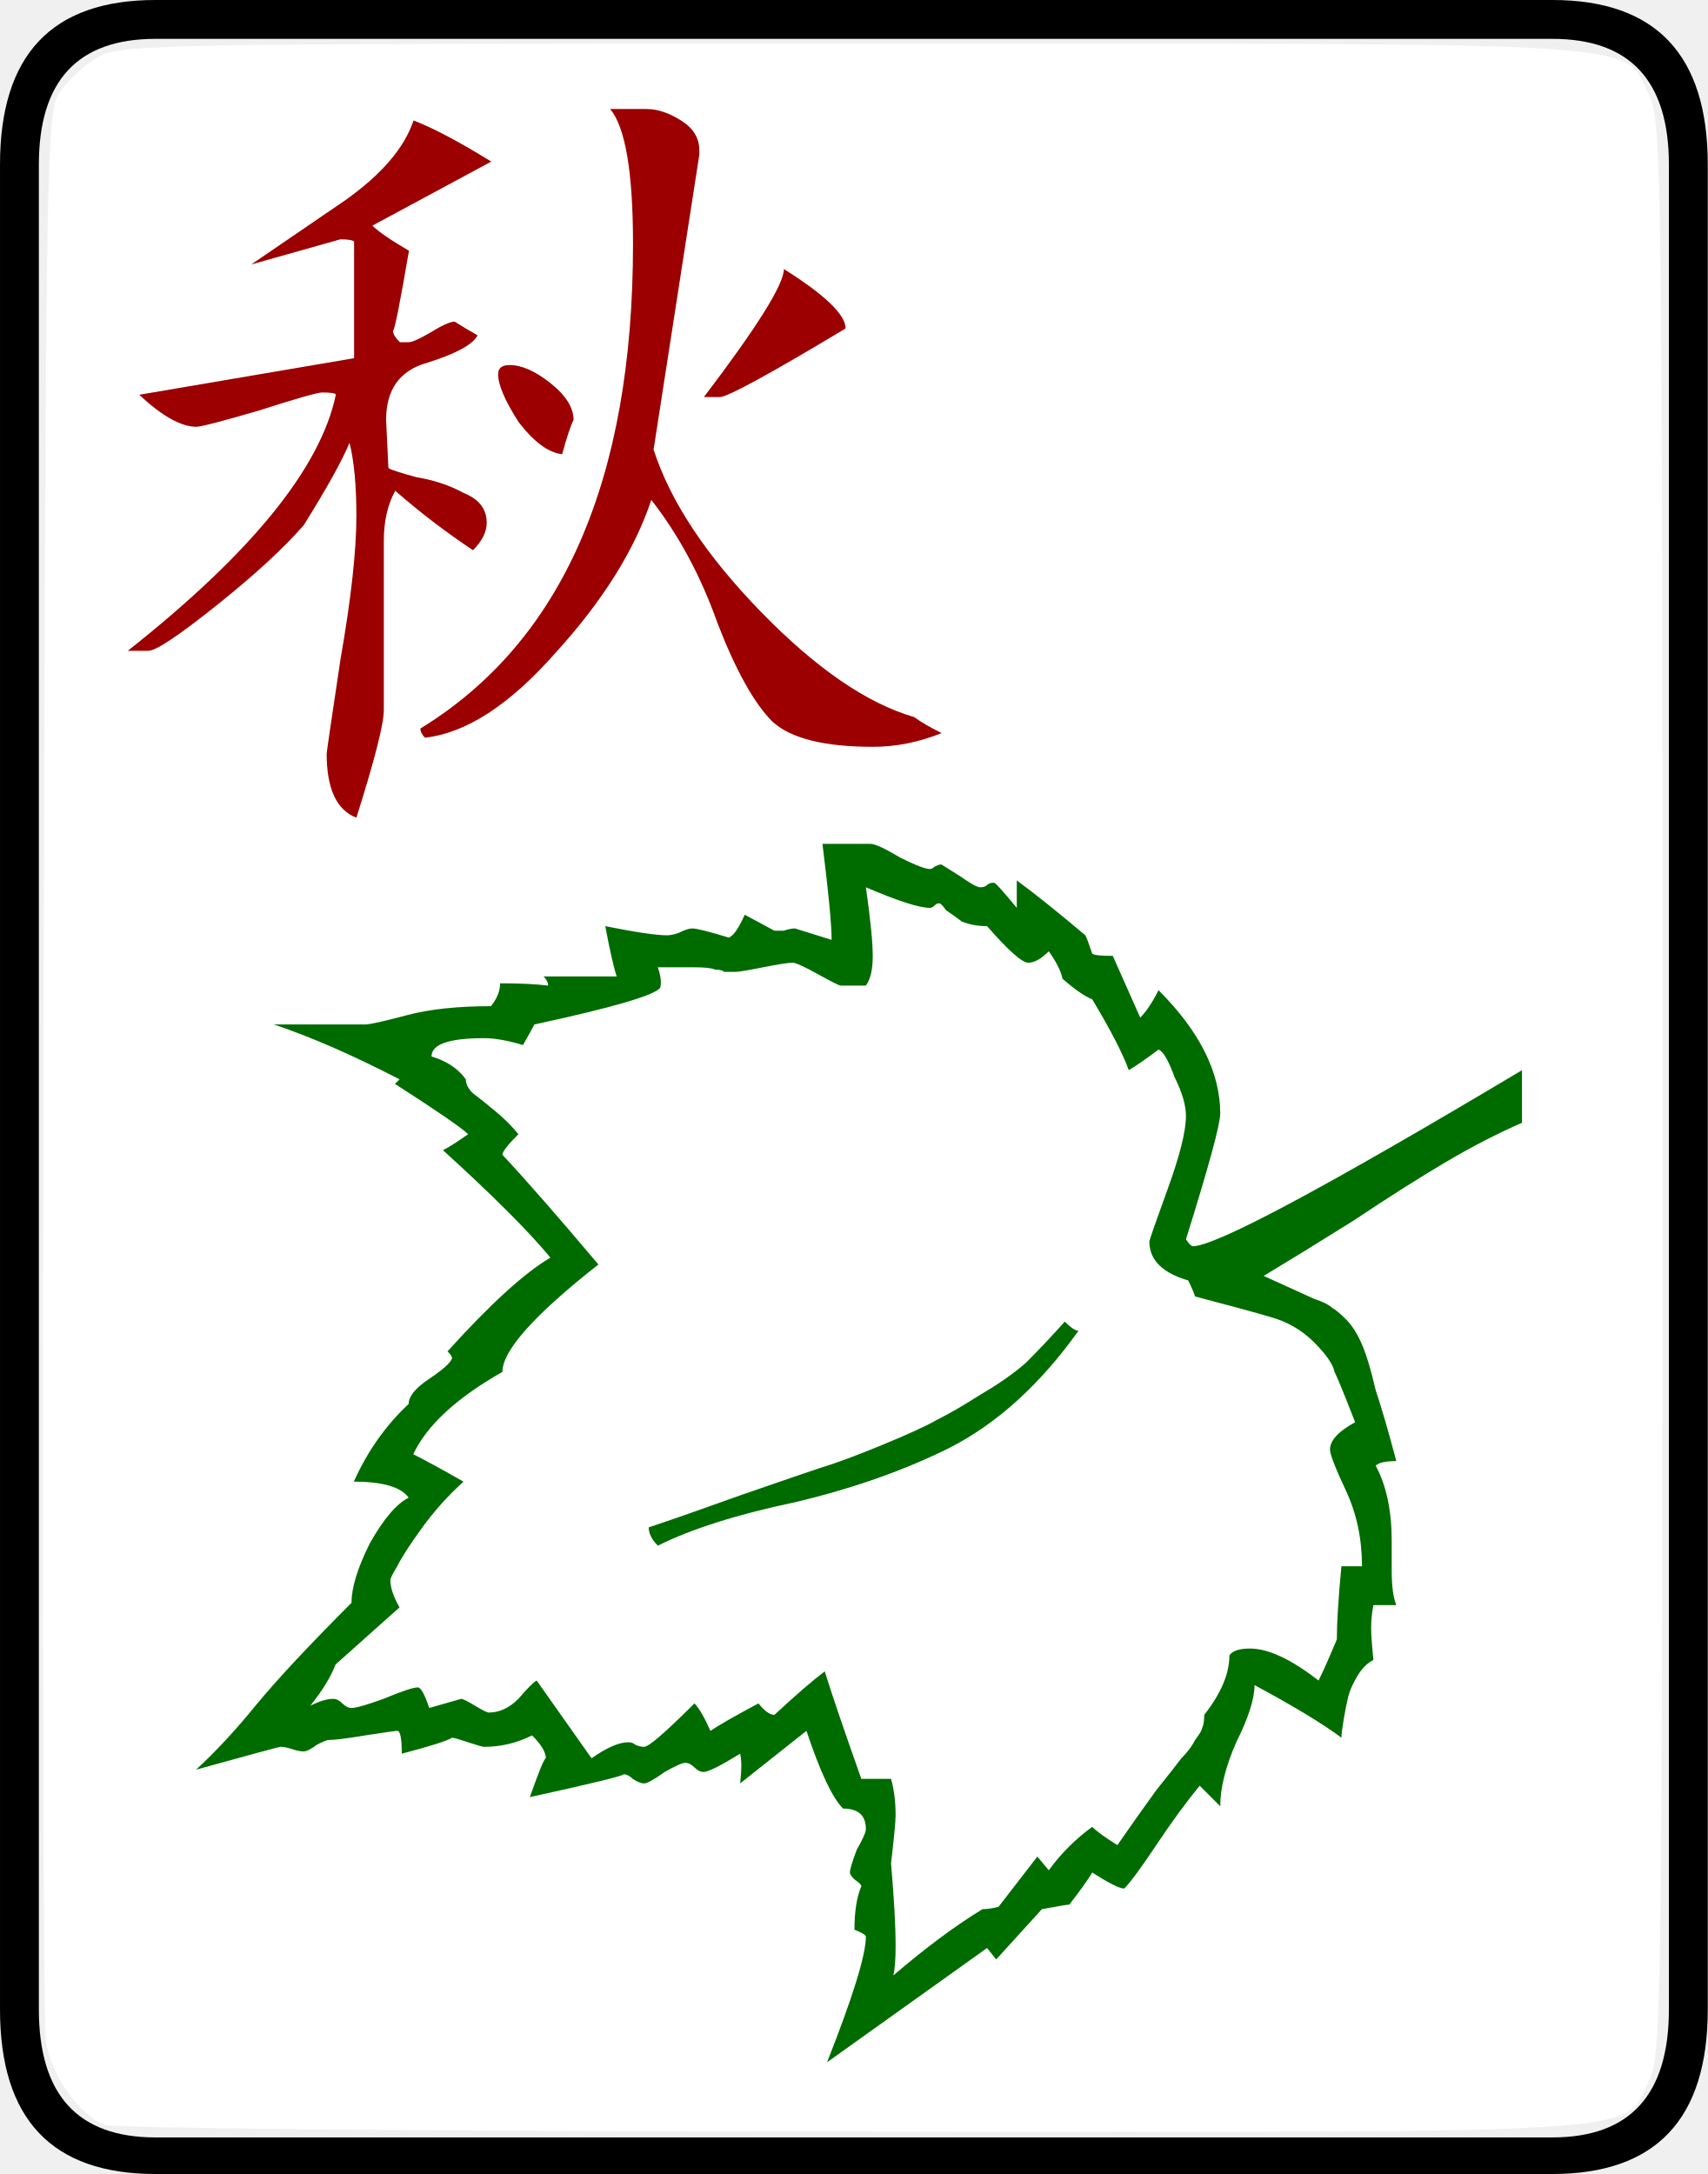
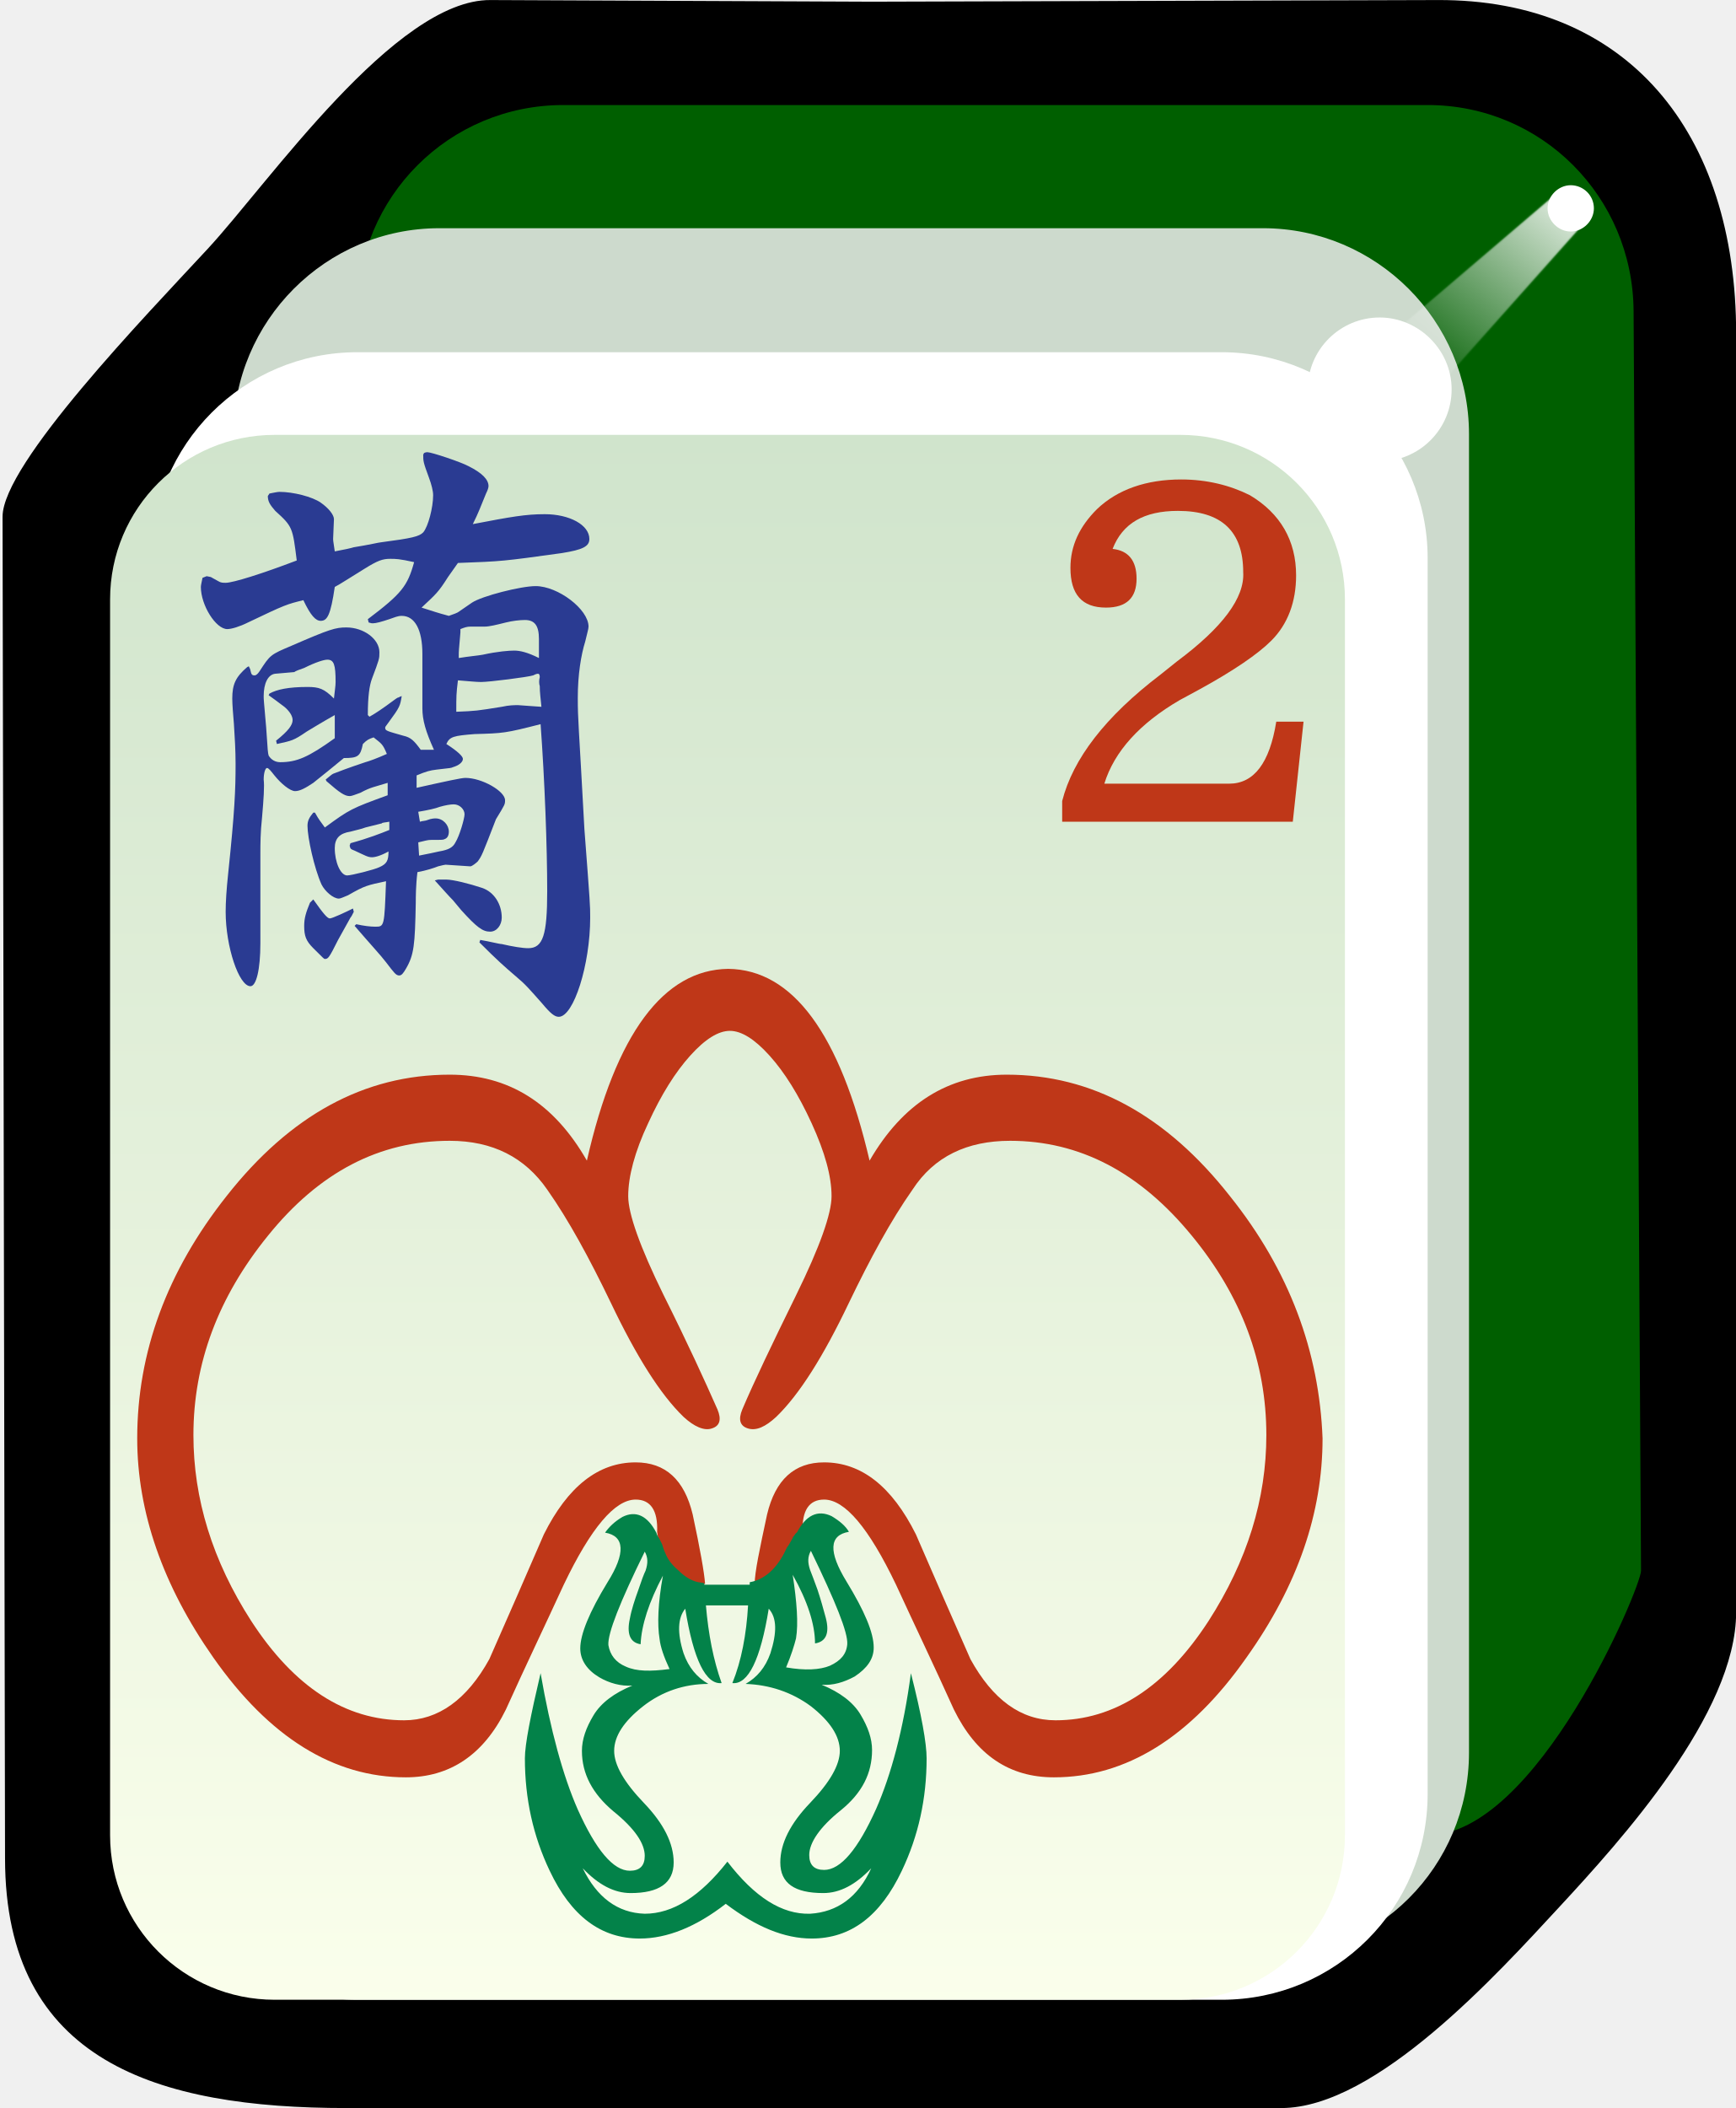
- <svg xmlns="http://www.w3.org/2000/svg" width="74.7" height="95.1" id="svg2" version="1.1">
-   <defs id="defs4" />
-   <g id="layer1" transform="translate(-539.0997,-439.2132)">
-     <path style="fill:#ffffff;fill-opacity:1;fill-rule:nonzero;stroke:none" d="m 543.675,532.166 c -1.14,-0.461 -2.36,-2.204 -2.57,-3.669 -0.108,-0.759 -0.154,-20.041 -0.101,-42.849 0.091,-39.33 0.126,-41.515 0.683,-42.364 0.323,-0.492 1.054,-1.18 1.626,-1.529 1.011,-0.617 1.894,-0.634 33.064,-0.634 35.805,-8e-4 33.664,-0.14 34.87,2.274 0.532,1.066 0.568,3.816 0.568,43.405 0,39.589 -0.036,42.339 -0.568,43.405 -1.207,2.416 0.94,2.277 -34.87,2.255 -17.614,-0.011 -32.33,-0.143 -32.702,-0.294 l 0,0 z" id="path4400" />
-     <g id="g4388" style="font-size:100px;font-style:normal;font-variant:normal;font-weight:normal;font-stretch:normal;fill:#9c0000;fill-opacity:1;stroke:none;font-family:Droid Serif;-inkscape-font-specification:Droid Serif" transform="translate(339.4437,453.2191)">
-       <path id="path4390" d="m 236.645,0.363 c -3.333,2 -5.167,3 -5.5,3 l -0.7,0 c 2.333,-3.067 3.5,-4.933 3.5,-5.6 1.8,1.133 2.7,2 2.7,2.6 m -18.6,17.5 c 6.2,-3.8 9.3,-10.867 9.3,-21.2 -3e-5,-3.133 -0.333,-5.1 -1,-5.9 l 1.6,0 c 0.467,7.2e-5 0.967,0.167 1.5,0.5 0.533,0.333 0.8,0.767 0.8,1.3 -4e-5,0.067 -4e-5,0.133 0,0.2 l -2,12.9 c 0.733,2.267 2.3,4.633 4.7,7.1 2.4,2.467 4.633,4 6.7,4.6 0.267,0.2 0.667,0.433 1.2,0.7 -1,0.4 -2,0.6 -3,0.6 -2.133,4.4e-5 -3.6,-0.367 -4.4,-1.1 -0.8,-0.8 -1.6,-2.233 -2.4,-4.3 -0.733,-2.067 -1.7,-3.867 -2.9,-5.4 -0.733,2.2 -2.133,4.433 -4.2,6.7 -2,2.267 -3.9,3.5 -5.7,3.7 -0.133,-0.133 -0.2,-0.267 -0.2,-0.4 m 6.2,-12 c -0.6,-0.067 -1.233,-0.533 -1.9,-1.4 -0.6,-0.933 -0.9,-1.633 -0.9,-2.1 -3e-5,-0.267 0.167,-0.4 0.5,-0.4 0.533,6e-5 1.133,0.267 1.8,0.8 0.667,0.533 1,1.067 1,1.6 -0.133,0.267 -0.3,0.767 -0.5,1.5 m -10.5,-2.7 c -0.2,5.9e-5 -1.133,0.267 -2.8,0.8 -1.6,0.467 -2.5,0.7 -2.7,0.7 -0.667,5.8e-5 -1.5,-0.467 -2.5,-1.4 l 9.4,-1.6 0,-5.1 c -0.067,-0.067 -0.267,-0.1 -0.6,-0.1 l -3.9,1.1 4.1,-2.8 c 1.6,-1.133 2.6,-2.3 3,-3.5 0.867,0.333 2,0.933 3.4,1.8 l -5.2,2.8 c 0.267,0.267 0.8,0.633 1.6,1.1 -0.4,2.333 -0.633,3.5 -0.7,3.5 -2e-5,0.133 0.1,0.3 0.3,0.5 l 0.4,0 c 0.133,6.1e-5 0.433,-0.133 0.9,-0.4 0.533,-0.333 0.9,-0.5 1.1,-0.5 0.2,0.133 0.533,0.333 1,0.6 -0.2,0.4 -0.933,0.8 -2.2,1.2 -1.2,0.333 -1.8,1.167 -1.8,2.5 l 0.1,2.1 c 0.067,0.067 0.467,0.2 1.2,0.4 0.8,0.133 1.5,0.367 2.1,0.7 0.667,0.267 1,0.7 1,1.3 -3e-5,0.4 -0.2,0.8 -0.6,1.2 -1.2,-0.8 -2.333,-1.667 -3.4,-2.6 -0.333,0.6 -0.5,1.333 -0.5,2.2 l 0,7.4 c -2e-5,0.6 -0.4,2.167 -1.2,4.7 -0.867,-0.333 -1.3,-1.267 -1.3,-2.8 -2e-5,-0.067 0.2,-1.433 0.6,-4.1 0.467,-2.667 0.7,-4.767 0.7,-6.3 -2e-5,-1.333 -0.1,-2.4 -0.3,-3.2 -0.333,0.8 -1,2 -2,3.6 -0.867,1 -2.133,2.167 -3.8,3.5 -1.667,1.333 -2.667,2 -3,2 l -0.9,0 c 5.4,-4.267 8.433,-8 9.1,-11.2 -2e-5,-0.067 -0.2,-0.1 -0.6,-0.1" style="fill:#9c0000;fill-opacity:1" />
+ <svg xmlns="http://www.w3.org/2000/svg" xml:space="preserve" id="svg2985" x="0" y="0" style="enable-background:new -192 293.9 210 255" version="1.1" viewBox="-192 293.9 210 255">
+   <style>.st3{fill:#fff}.st8{fill:#bf3718}</style>
+   <switch>
+     <g>
+       <filter id="filter3970-5" width="1.217" height="1.215" x="-.109" y="-.108" color-interpolation-filters="sRGB">
+         <feGaussianBlur id="feGaussianBlur3972-8" stdDeviation=".128" />
+       </filter>
+       <g id="g4630" style="enable-background:new" transform="matrix(1.0006 0 0 1 -1.376 203.406)">
+         <g id="g3062">
+           <path id="rect4031" d="m-131.2 90.5 46.1.2 68.4-.2c22.9-.1 36.1 15.9 36.1 40.4v154.6c0 12.3-14 27.7-21.4 35.7s-22.1 24.3-33.6 24.3h-113c-22.9 0-41.3-5.6-41.3-30.2l-.3-162.3c0-6.4 17.3-24.3 24.8-32.4 7.4-8 22.7-30.2 34.2-30.1" />
+           <path id="rect3767" d="M-122.4 103.2h104.5c13.8 0 24.8 11.1 24.9 24.9l.9 152.4c0 2-12.6 32-25.8 32h-104.5c-13.8 0-24.9-11.1-24.9-24.9V128.1c0-13.8 11.1-24.9 24.9-24.9" style="fill:#005f00" />
+           <path id="rect3861" d="M-137.4 118.1h99.6c13.7 0 24.9 11.2 24.9 24.9v159.5c0 13.8-11.1 24.9-24.9 24.9h-99.6c-13.7 0-24.9-11.2-24.9-24.9V143.1c0-13.8 11.2-25 24.9-25" style="fill:#cddacd" />
+           <path id="rect3765" d="M-147.3 133.1h104.5c13.7 0 24.9 11.2 24.9 24.9v149.5c0 13.8-11.1 24.9-24.9 24.9h-104.5c-13.7 0-24.9-11.2-24.9-24.9V158c0-13.7 11.1-24.9 24.9-24.9" class="st3" />
+           <linearGradient id="rect3008_1_" x1="-324.883" x2="-324.883" y1="569.587" y2="531.068" gradientTransform="matrix(4.9807 0 0 -4.9841 1515.62 2981.96)" gradientUnits="userSpaceOnUse">
+             <stop offset="0" style="stop-color:#d0e4cc" />
+             <stop offset="1" style="stop-color:#fbffec" />
+           </linearGradient>
+           <path id="rect3008" d="M-157.3 143.1h109.5c11 0 19.9 8.9 19.9 19.9v149.5c0 11-8.9 19.9-19.9 19.9h-109.5c-11 0-19.9-8.9-19.9-19.9V163c0-11 8.9-19.9 19.9-19.9" style="fill:url(#rect3008_1_)" />
+           <path id="path3932" d="M2.2 115.7c0 1.5-1.3 2.8-2.8 2.8s-2.8-1.3-2.8-2.8 1.3-2.8 2.8-2.8 2.8 1.2 2.8 2.8" class="st3" />
+           <g id="path3936" style="filter:url(#filter3970-5)">
+             <linearGradient id="SVGID_1_" x1="-315.771" x2="-318.887" y1="590.47" y2="587.001" gradientTransform="matrix(7.1013 0 0 -6.6887 2243.616 4061.265)" gradientUnits="userSpaceOnUse">
+               <stop offset="0" style="stop-color:#fff" />
+               <stop offset="1" style="stop-color:#fff;stop-opacity:0" />
+             </linearGradient>
+             <path d="m-2.8 114.3-28.8 24.6 8.2 6 25.2-28.3z" style="fill:url(#SVGID_1_)" />
+           </g>
+           <path id="path3882" d="M-15 137.6c0 4.8-3.9 8.7-8.7 8.7-4.8 0-8.7-3.9-8.7-8.7 0-4.8 3.9-8.7 8.7-8.7 4.7 0 8.7 3.9 8.7 8.7" class="st3" />
+         </g>
+       </g>
+       <path d="m-167 363.6.5.1.9.5c.3.2.6.2.9.2.9 0 4.4-1.1 8.6-2.7-.5-4-.5-4.1-2.6-6-.6-.7-.9-1.1-.9-1.8l.2-.3c.5-.1 1-.2 1.2-.2 1.7 0 4 .6 5 1.3 1 .7 1.6 1.5 1.6 2l-.1 2.4c0 .3.1.7.2 1.5 1.1-.2 2-.4 2.3-.5 1.9-.3 3.1-.6 3.3-.6 3.8-.5 4.6-.7 5.1-1.2.6-.7 1.2-3 1.2-4.5 0-.5-.2-1.3-.5-2.1-.7-1.9-.7-2-.7-2.8l.1-.2c.2-.1.4-.1.4-.1.5 0 4.1 1.2 5 1.7 1.6.8 2.4 1.6 2.4 2.4 0 .2-.1.5-.3.9-.7 1.7-.9 2.3-1.6 3.7 4.7-.9 6.4-1.2 8.7-1.2 3 0 5.4 1.3 5.4 3 0 .9-.8 1.3-3.3 1.7-7.2 1-7.2 1-12.6 1.2l-1.2 1.7c-1.2 1.9-1.5 2.1-3.2 3.7 1.6.5 1.8.6 3.3 1 .6-.2 1.1-.4 1.2-.5l1.6-1.1c1.2-.8 5.9-2 7.7-2 2.7 0 6.4 2.8 6.4 4.9 0 .3-.2.9-.4 1.8-.5 1.6-.9 4-.9 6.8s.1 2.9.8 15.9c.7 9.2.7 9.2.7 10.7 0 5.7-2 12-3.8 12-.5 0-1-.4-2-1.6-1.6-1.8-2-2.3-3.2-3.3-1.4-1.2-2.2-1.9-4.4-4.1l.1-.3c1.2.2 2.3.5 2.6.5 1.3.3 2.5.5 3.2.5 1.8 0 2.3-1.6 2.3-6.9s-.3-13.4-.8-20.2c-4.3 1.1-4.5 1.1-8 1.2-2.5.2-3 .3-3.4 1.2 1.4.9 2 1.5 2 1.8 0 .4-.5.8-1.2 1-.2.1-.2.1-2 .3-.8.1-1.2.2-2.4.7v1.5c3.6-.8 5.4-1.2 5.9-1.2 2 0 4.8 1.6 4.8 2.7 0 .5 0 .5-1.1 2.3-1.7 4.4-1.7 4.4-2.2 5.1-.2.2-.7.6-.9.6l-3-.2c-.1 0-.5.1-.9.2-.5.2-1.4.5-2.5.7-.2 1.6-.2 3.1-.2 3.7-.1 5.1-.2 6.3-1.2 8-.3.5-.5.8-.8.8-.4 0-.6-.3-1.6-1.6-.6-.8-2-2.3-3.8-4.4l.2-.2c.9.2 1.7.3 2.3.3 1.1 0 1.1 0 1.3-5.5-2.3.5-2.5.5-4.6 1.7-.5.2-.9.4-1.1.4-.7 0-1.7-.9-2.1-1.7-.9-2-1.7-5.7-1.7-7.1 0-.6.2-1 .7-1.6h.2c.5.9.7 1.1 1.2 1.8 3-2.2 3.2-2.3 7.6-3.9v-1.5c-1.6.5-2 .5-3.3 1.2-.6.2-1 .4-1.3.4-.6 0-1.2-.4-2.8-1.8l-.1-.2c.5-.4.7-.6.9-.7.5-.2 1.8-.7 3.9-1.4.4-.1 1.5-.5 2.6-1-.5-1.2-.6-1.2-1.6-2-.6.2-.8.3-1.3.8-.3 1.5-.6 1.7-2.3 1.7-1.6 1.3-2.3 1.9-3.7 3-.9.6-1.6 1-2.2 1s-1.7-.9-2.5-1.9c-.4-.5-.7-.9-.9-.9-.2 0-.4.6-.4 1.4.1.8 0 2.3-.2 4.6-.2 1.8-.2 3.3-.2 4.4V408c0 3.2-.5 5.2-1.2 5.2-1.4 0-3-4.8-3-9 0-1.2.1-2.7.3-4.6.8-7.6.9-10.2.9-13.3 0-1.6-.1-3.3-.2-4.8-.1-1.2-.2-2.4-.2-3.1 0-1.7.4-2.6 1.8-3.8l.2-.1c.1.2.2.4.2.5.1.5.2.6.5.6.2 0 .4-.2.6-.5 1.3-2 1.3-2 3.9-3.1 4.6-2 5.3-2.2 6.6-2.2 2.1 0 4 1.4 4 3 0 .8 0 .8-.9 3.2-.3.8-.5 2.1-.5 4.4l.2.2c.9-.5 1.7-1.1 2-1.3.7-.5 1.2-.9 1.4-1 .1 0 .2-.1.5-.2-.2 1.2-.2 1.3-1.6 3.2-.2.3-.4.5-.4.6 0 .4.1.4 2.2 1 .9.2 1.3.6 2.1 1.7h1.6c-1-2.2-1.4-3.6-1.4-5V373c0-2.9-.9-4.6-2.5-4.6-.5 0-.9.2-1.5.4-.9.3-1.6.5-2 .5-.1 0-.2 0-.5-.1l-.1-.4c4.1-3.1 4.8-4 5.6-6.9-1.8-.4-2.2-.4-2.9-.4-.9 0-1.5.2-3.1 1.2-1.8 1.1-3 1.9-3.6 2.2-.5 3.4-.9 4.1-1.7 4.1-.6 0-1.2-.6-2.1-2.5-2 .5-2.1.5-6.7 2.7-1 .5-2 .8-2.5.8-1.4 0-3.2-2.9-3.2-5.1 0-.2.1-.6.2-1.1zm15.5 16.8c-1.6.9-2.9 1.7-3.4 2-1.6 1.1-1.8 1.1-3.6 1.5l-.1-.4c1.5-1.2 2-1.9 2-2.5 0-.5-.4-1.1-1-1.6-1.2-.9-1.2-.9-1.9-1.4l.1-.2c.9-.5 2.3-.8 4.6-.8 1.4 0 2 .2 3.2 1.4.1-1 .2-1.5.2-2 0-2.1-.2-2.7-1-2.7-.4 0-1.4.3-2.8 1-.6.2-1.1.4-1.2.5l-2.3.2c-.9.1-1.4 1.2-1.4 2.7 0 .4 0 .4.3 3.8.2 3 .2 3 .3 3.4.3.5.8.8 1.4.8 2 0 3.4-.6 6.6-2.9v-2.8zm-2.6 22.3c1.2 1.7 1.7 2.3 2 2.3s2-.8 2.8-1.2l.1.4c-.2.4-.3.6-.4.7l-1.5 2.7c-1.1 2.2-1.2 2.3-1.6 2.3-.1 0-.1 0-1.4-1.3-.9-.9-1.1-1.5-1.1-2.7 0-.9.2-1.6.7-2.8zm6.3-8.7c-.5.2-1.1.3-1.8.5-1.3.2-1.9.8-1.9 2 0 1.7.7 3.3 1.5 3.3.5 0 3.3-.7 3.9-1 .9-.4 1.1-.8 1.1-1.9-.9.5-1.6.7-2 .7-.5 0-.8-.2-2.1-.8-.5-.2-.5-.2-.6-.6l.1-.3c2.2-.6 3.7-1.2 4.7-1.6v-1c-.5.1-.9.1-.9.2zm6.5 3.4c1-.2 2-.4 2.4-.5 1.2-.2 1.7-.5 2-1.1.5-.8 1.1-2.9 1.1-3.4 0-.6-.6-1.2-1.3-1.2-.4 0-1 .1-1.7.3-.5.2-1.4.4-2.6.6l.2 1.2c.3-.1.7-.1.9-.2.5-.2.9-.2 1-.2.9 0 1.6.8 1.6 1.6 0 .5-.2.8-.5.9-.2.1-.2.1-1.6.1-.5 0-.7.1-1.6.3zm2.3 2.9h1c.8 0 2.8.5 4.3 1s2.4 2 2.4 3.6c0 .9-.6 1.7-1.4 1.7-.9 0-1.6-.5-3.5-2.6l-1-1.2c-.5-.5-1.2-1.3-2.2-2.4zm12.3-24.5c0-.3-.1-.4-.2-.4-.2 0-.4.1-.6.2-.6.2-5.3.8-6.3.8-.6 0-1.5-.1-2.8-.2-.2 1.6-.2 1.9-.2 3.8 2.4-.1 2.4-.1 5.5-.6.9-.2 1.5-.2 2-.2.2 0 1.1.1 2.8.2-.1-1.1-.2-1.7-.2-2.5-.1-.3-.1-.7 0-1.1m-9.8-2.3c1.2-.2 2.4-.3 2.9-.4 1.8-.4 3.2-.5 3.8-.5.7 0 1.6.2 3 .9v-2.3c0-1.6-.5-2.3-1.7-2.3-.6 0-1.5.1-2.3.3-1.2.3-2 .5-2.6.5h-1.7c-.4 0-.7.1-1.2.3v.4c-.2 2.3-.2 2.3-.2 2.7v.4z" style="fill:#2a3b92" />
+       <path d="M-43.2 438.6c-7.7-9.8-16.7-14.7-27-14.7-7.1 0-12.6 3.5-16.6 10.4-3.6-15.4-9.3-23.1-17.1-23.2-7.8.1-13.6 7.8-17.1 23.2-4-7-9.5-10.4-16.6-10.4-10.3 0-19.3 4.9-27 14.7-7.2 9.1-10.8 18.9-10.8 29.3 0 8.9 3.1 17.8 9.2 26.5 6.8 9.7 14.6 14.5 23.3 14.5 5.3 0 9.4-2.7 12.1-8.2 2.3-5.1 4.7-10.1 7-15.1 3.3-6.9 6.2-10.3 8.7-10.3 1.8 0 2.7 1.3 2.6 3.9.4 3.1 1 4.5 2.3 5.1.6.3.5 1.3.7 2 .7-.5 1.6-.8 2.7-.8h.1c-.1-1.4-.6-4.2-1.5-8.4-1-4.2-3.3-6.3-6.9-6.3-4.5 0-8.2 2.9-11.1 8.7-2.2 5.1-4.4 10.1-6.6 15.1-2.7 4.9-6.2 7.4-10.3 7.4-7.1 0-13.3-4-18.5-12-4.7-7.3-7-14.8-7-22.5 0-8.7 3-16.7 9-24.1 6.2-7.7 13.5-11.5 22-11.5 5.2 0 9.1 2 11.8 5.9 2.6 3.7 5.1 8.3 7.7 13.7 3.1 6.5 6 11.1 8.8 13.8 1.3 1.2 2.5 1.7 3.4 1.4 1-.3 1.2-1.1.7-2.3-1.5-3.4-3.6-8-6.5-13.8-2.9-5.9-4.3-9.9-4.3-12 0-2.4.8-5.4 2.4-8.8 1.6-3.5 3.3-6.2 5.1-8.2 1.8-2 3.4-3 4.8-3s3 1 4.8 3c1.8 2 3.5 4.7 5.1 8.2 1.6 3.5 2.4 6.4 2.4 8.8 0 2.1-1.4 6.1-4.3 12s-5.1 10.5-6.5 13.8c-.5 1.2-.3 2 .7 2.3 1 .3 2.1-.2 3.4-1.4 2.8-2.7 5.7-7.3 8.8-13.8 2.6-5.4 5.1-10 7.7-13.7 2.6-4 6.6-5.9 11.8-5.9 8.4 0 15.7 3.8 22 11.5 6 7.3 9 15.3 9 24.1 0 7.7-2.3 15.2-7 22.5-5.2 8-11.4 12-18.5 12-4.2 0-7.6-2.5-10.3-7.4-2.2-5-4.4-10-6.6-15.1-2.9-5.8-6.6-8.7-11.1-8.7-3.6 0-5.9 2.1-6.9 6.3-.9 4.2-1.5 7-1.5 8.4 1.2 0 2.2.4 3 1 0 0 .1-1.5.5-1.7.7-.3 1.8-3.4 2.3-5.6-.1-2.6.8-3.9 2.6-3.9 2.5 0 5.4 3.4 8.7 10.3 2.3 5 4.7 10 7 15.1 2.7 5.5 6.7 8.2 12.1 8.2 8.7 0 16.5-4.8 23.3-14.5 6.2-8.7 9.2-17.5 9.2-26.5-.4-10.5-4-20.3-11.2-29.3M-49.6 373.9l-2 1.6c-6.7 5.1-10.6 10.2-11.9 15.3v2.5h27.9l1.3-12.1h-3.3c-.8 5-2.7 7.5-5.7 7.5h-15.1c1.2-3.9 4.3-7.3 9.1-10.1l2.4-1.3c4.2-2.3 7.1-4.3 8.7-5.9 2-2 3-4.7 3-7.9 0-4.2-1.9-7.5-5.6-9.7-2.4-1.2-5.2-1.9-8.3-1.9-4.2 0-7.7 1.2-10.2 3.6-2.1 2.1-3.2 4.4-3.2 7.1 0 3.2 1.4 4.8 4.3 4.8 2.5 0 3.7-1.2 3.7-3.5 0-2.2-1-3.4-2.9-3.6 1.2-3.1 3.8-4.6 7.9-4.6 5.3 0 7.9 2.5 7.9 7.4.2 3.1-2.5 6.7-8 10.8" class="st8" />
+       <path d="M-86 512.7c-2.2 4.9-4.3 7.4-6.3 7.4-1.2 0-1.8-.6-1.8-1.8 0-1.5 1.3-3.4 3.8-5.4 2.6-2.1 3.8-4.5 3.8-7.3 0-1.4-.5-2.8-1.4-4.3-.9-1.5-2.5-2.7-4.7-3.6 1.4.1 2.7-.3 4-1 1.5-1 2.3-2.1 2.3-3.5 0-1.8-1.1-4.4-3.3-8-2.2-3.6-2.1-5.6.3-6-.4-.7-1.1-1.3-2.1-1.9-1.7-.8-3.1-.1-4.2 2 0-.1-.4.4-.6.7.1-.2.2-.3.4-.5-.4.5-.6 1.1-1 1.6-.9 2-2.3 3.8-4.5 4.2v.3h-5.5v-.2c-.2 0-.5-.1-.7-.1-1-.2-1.8-.8-2.5-1.5-.6-.5-1.2-1.2-1.5-2-.2-.4-.3-.8-.4-1.1l-.3-.6c-.2-.3-.3-.5-.4-.8-1.1-2.1-2.5-2.7-4.1-1.9-1 .6-1.6 1.2-2.1 1.9 2.4.4 2.5 2.5.3 6-2.2 3.6-3.3 6.3-3.3 8 0 1.4.8 2.6 2.3 3.5 1.2.7 2.6 1.1 4 1-2.2.9-3.8 2.1-4.7 3.6-.9 1.5-1.4 2.9-1.4 4.3 0 2.8 1.3 5.2 3.8 7.3 2.6 2.1 3.8 3.9 3.8 5.4 0 1.2-.6 1.8-1.8 1.8-2 0-4.1-2.5-6.3-7.4-1.8-4.1-3.3-9.6-4.5-16.5-1.2 5.1-1.9 8.6-1.9 10.3 0 4.9 1 9.4 3 13.6 2.6 5.5 6.2 8.2 10.9 8.2 3.3 0 6.8-1.4 10.4-4.2 3.7 2.8 7.1 4.2 10.4 4.2 4.7 0 8.3-2.7 10.9-8.2 2-4.2 3-8.7 3-13.6 0-1.8-.6-5.2-1.9-10.3-.9 6.8-2.4 12.3-4.2 16.4m-9.7-20.6c.3-1.8.1-4.4-.4-7.7 1.8 3.2 2.7 6 2.7 8.3 1.3-.2 1.8-1.2 1.3-3.1-.3-1.1-.6-2.2-1-3.4-.4-1.1-.7-1.9-.9-2.4-.3-.9-.3-1.6.1-2.3 3 6.2 4.5 9.9 4.4 11.3-.1 1.2-.8 2-2.1 2.6-1.2.5-3 .6-5.3.2.6-1.4 1-2.7 1.2-3.5m-20.6 3.4c-1.2-.5-1.9-1.4-2.1-2.6-.1-1.4 1.4-5.2 4.4-11.3.4.7.4 1.4.1 2.3-.2.4-.5 1.2-.9 2.4-.4 1.1-.8 2.3-1 3.4-.4 1.8 0 2.9 1.3 3.1.1-2.3 1-5.1 2.7-8.3-.6 3.3-.7 5.9-.4 7.7.1.9.5 2.1 1.2 3.6-2.3.3-4 .3-5.3-.3m22.3 29.9c-3.4.1-6.7-2-10-6.3-3.3 4.2-6.6 6.3-10 6.3-3.3-.1-5.8-2-7.5-5.5 1.9 2 3.8 3 5.8 3 3.4 0 5.2-1.2 5.2-3.7 0-2.3-1.2-4.7-3.6-7.2s-3.6-4.6-3.6-6.3c0-1.8 1.2-3.6 3.5-5.4 2.3-1.8 5-2.7 7.9-2.7-1.4-.8-2.4-2-3-3.7-.8-2.5-.7-4.3.2-5.4 1 6.2 2.5 9.2 4.4 9-1-2.8-1.6-5.9-1.9-9.4h5.1c-.2 3.5-.8 6.7-1.9 9.4 1.9.2 3.4-2.8 4.4-9 1 1.1 1 2.9.2 5.4-.6 1.7-1.6 2.9-3 3.7 2.9.1 5.6 1 7.9 2.7 2.3 1.8 3.5 3.6 3.5 5.4 0 1.7-1.2 3.8-3.6 6.3s-3.6 4.9-3.6 7.2c0 2.5 1.7 3.7 5.2 3.7 2 0 3.9-1 5.8-3-1.6 3.5-4.1 5.3-7.4 5.5" style="fill:#038249" />
    </g>
-     <g transform="translate(400.7541,440.4832)" style="font-size:100px;font-style:normal;font-variant:normal;font-weight:normal;font-stretch:normal;fill:#006c00;fill-opacity:1;stroke:none;font-family:Droid Serif;-inkscape-font-specification:Droid Serif" id="g4392">
-       <path d="m 189.021,42.044 c 1.8,1.8 2.7,3.6 2.7,5.4 -5e-5,0.467 -0.5,2.3 -1.5,5.5 0.133,0.2 0.233,0.3 0.3,0.3 1,2.2e-5 5.8,-2.567 14.4,-7.7 l 0,2.3 c -1.067,0.467 -2.167,1.033 -3.3,1.7 -1.133,0.667 -2.5,1.533 -4.1,2.6 -1.6,1 -2.9,1.8 -3.9,2.4 l 2.2,1 c 0.4,0.133 0.667,0.267 0.8,0.4 0.133,0.067 0.333,0.233 0.6,0.5 0.267,0.267 0.5,0.633 0.7,1.1 0.2,0.467 0.4,1.133 0.6,2 0.267,0.8 0.567,1.833 0.9,3.1 -0.467,1.3e-5 -0.767,0.067 -0.9,0.2 0.467,0.867 0.7,1.967 0.7,3.3 -6e-5,0.133 -6e-5,0.367 0,0.7 -6e-5,0.267 -6e-5,0.467 0,0.6 -6e-5,0.667 0.067,1.167 0.2,1.5 l -1,0 c -0.067,0.333 -0.1,0.667 -0.1,1 -6e-5,0.267 0.033,0.733 0.1,1.4 -0.267,0.133 -0.5,0.367 -0.7,0.7 -0.2,0.333 -0.333,0.633 -0.4,0.9 -0.067,0.267 -0.133,0.6 -0.2,1 -0.067,0.4 -0.1,0.667 -0.1,0.8 -0.8,-0.6 -2.067,-1.367 -3.8,-2.3 -5e-5,0.6 -0.267,1.433 -0.8,2.5 -0.467,1.067 -0.7,2 -0.7,2.8 l -0.9,-0.9 c -0.6,0.733 -1.233,1.6 -1.9,2.6 -0.667,1 -1.133,1.633 -1.4,1.9 -0.2,-6e-6 -0.667,-0.233 -1.4,-0.7 -0.2,0.333 -0.533,0.8 -1,1.4 -0.067,-7e-6 -0.467,0.067 -1.2,0.2 l -2,2.2 -0.4,-0.5 -7,5 c 1.133,-2.867 1.7,-4.7 1.7,-5.5 -4e-5,-0.067 -0.167,-0.167 -0.5,-0.3 -4e-5,-0.8 0.1,-1.433 0.3,-1.9 -4e-5,-0.067 -0.1,-0.167 -0.3,-0.3 -0.133,-0.133 -0.2,-0.233 -0.2,-0.3 -4e-5,-0.133 0.1,-0.467 0.3,-1 0.267,-0.467 0.4,-0.767 0.4,-0.9 -4e-5,-0.6 -0.333,-0.9 -1,-0.9 -0.467,-0.467 -1,-1.6 -1.6,-3.4 l -2.9,2.3 c 0.067,-0.6 0.067,-1.033 0,-1.3 -0.867,0.533 -1.4,0.8 -1.6,0.8 -0.133,-10e-7 -0.267,-0.067 -0.4,-0.2 -0.133,-0.133 -0.267,-0.2 -0.4,-0.2 -0.133,-10e-7 -0.433,0.133 -0.9,0.4 -0.467,0.333 -0.767,0.5 -0.9,0.5 -0.133,-2e-6 -0.3,-0.067 -0.5,-0.2 -0.133,-0.133 -0.267,-0.2 -0.4,-0.2 -3e-5,0.067 -1.367,0.4 -4.1,1 0.4,-1.133 0.633,-1.7 0.7,-1.7 -3e-5,-0.267 -0.2,-0.6 -0.6,-1 -0.667,0.333 -1.367,0.5 -2.1,0.5 -0.067,0 -0.3,-0.067 -0.7,-0.2 -0.4,-0.133 -0.633,-0.2 -0.7,-0.2 -0.2,0.133 -0.933,0.367 -2.2,0.7 -2e-5,-0.667 -0.067,-1 -0.2,-1 -0.067,10e-7 -0.533,0.067 -1.4,0.2 -0.8,0.133 -1.333,0.2 -1.6,0.2 -0.067,0 -0.233,0.067 -0.5,0.2 -0.267,0.2 -0.467,0.3 -0.6,0.3 -0.133,0 -0.3,-0.033 -0.5,-0.1 -0.2,-0.067 -0.367,-0.1 -0.5,-0.1 -0.067,0 -1.3,0.333 -3.7,1 0.867,-0.8 1.733,-1.733 2.6,-2.8 0.933,-1.133 2.333,-2.633 4.2,-4.5 -2e-5,-0.667 0.267,-1.533 0.8,-2.6 0.6,-1.067 1.167,-1.733 1.7,-2 -0.333,-0.467 -1.133,-0.7 -2.4,-0.7 0.6,-1.333 1.4,-2.467 2.4,-3.4 -2e-5,-0.333 0.3,-0.7 0.9,-1.1 0.6,-0.4 0.933,-0.7 1,-0.9 -2e-5,-0.067 -0.067,-0.167 -0.2,-0.3 1.867,-2.067 3.367,-3.433 4.5,-4.1 -0.933,-1.133 -2.5,-2.7 -4.7,-4.7 0.267,-0.133 0.633,-0.367 1.1,-0.7 -0.267,-0.267 -1.333,-1 -3.2,-2.2 l 0.2,-0.2 c -2.067,-1.067 -3.9,-1.867 -5.5,-2.4 l 4,0 c 0.2,3.2e-5 0.8,-0.133 1.8,-0.4 1,-0.267 2.233,-0.4 3.7,-0.4 0.267,-0.333 0.4,-0.667 0.4,-1 0.867,3.3e-5 1.567,0.033 2.1,0.1 -3e-5,-0.133 -0.067,-0.267 -0.2,-0.4 l 3.2,0 c -0.133,-0.4 -0.3,-1.133 -0.5,-2.2 1.333,0.267 2.233,0.4 2.7,0.4 0.133,3.6e-5 0.3,-0.033 0.5,-0.1 0.267,-0.133 0.467,-0.2 0.6,-0.2 0.2,3.6e-5 0.733,0.133 1.6,0.4 0.2,-0.067 0.433,-0.4 0.7,-1 l 1.3,0.7 c 0.067,3.6e-5 0.2,3.6e-5 0.4,0 0.2,-0.067 0.367,-0.1 0.5,-0.1 l 1.6,0.5 c -4e-5,-0.667 -0.133,-2.067 -0.4,-4.2 l 2.1,0 c 0.2,4e-5 0.633,0.2 1.3,0.6 0.667,0.333 1.1,0.5 1.3,0.5 0.067,3.8e-5 0.133,-0.033 0.2,-0.1 0.133,-0.067 0.233,-0.1 0.3,-0.1 l 0.8,0.5 c 0.467,0.333 0.767,0.5 0.9,0.5 0.133,3.8e-5 0.233,-0.033 0.3,-0.1 0.067,-0.067 0.167,-0.1 0.3,-0.1 0.067,3.8e-5 0.4,0.367 1,1.1 l 0,-1.2 c 0.733,0.533 1.733,1.333 3,2.4 0.067,0.133 0.167,0.4 0.3,0.8 0.067,0.067 0.367,0.1 0.9,0.1 l 1.2,2.7 c 0.267,-0.267 0.533,-0.667 0.8,-1.2 m 2,31.7 c 0.733,-0.933 1.1,-1.8 1.1,-2.6 0.133,-0.2 0.433,-0.3 0.9,-0.3 0.8,4e-6 1.8,0.467 3,1.4 0.2,-0.4 0.467,-1 0.8,-1.8 -6e-5,-0.733 0.067,-1.8 0.2,-3.2 l 0.9,0 c -6e-5,-1.2 -0.233,-2.3 -0.7,-3.3 -0.467,-1 -0.7,-1.6 -0.7,-1.8 -6e-5,-0.4 0.367,-0.8 1.1,-1.2 -0.467,-1.2 -0.767,-1.933 -0.9,-2.2 -0.067,-0.333 -0.367,-0.767 -0.9,-1.3 -0.533,-0.533 -1.167,-0.9 -1.9,-1.1 -0.667,-0.2 -1.767,-0.5 -3.3,-0.9 -0.067,-0.2 -0.167,-0.433 -0.3,-0.7 -1.133,-0.333 -1.7,-0.9 -1.7,-1.7 -5e-5,-0.067 0.267,-0.833 0.8,-2.3 0.533,-1.467 0.8,-2.533 0.8,-3.2 -5e-5,-0.467 -0.167,-1.033 -0.5,-1.7 -0.267,-0.733 -0.5,-1.133 -0.7,-1.2 -0.533,0.4 -0.967,0.7 -1.3,0.9 -0.267,-0.733 -0.8,-1.767 -1.6,-3.1 -0.333,-0.133 -0.767,-0.433 -1.3,-0.9 -0.067,-0.333 -0.267,-0.733 -0.6,-1.2 -0.333,0.333 -0.633,0.5 -0.9,0.5 -0.267,3.4e-5 -0.867,-0.533 -1.8,-1.6 -0.4,3.6e-5 -0.767,-0.067 -1.1,-0.2 -0.267,-0.2 -0.5,-0.367 -0.7,-0.5 -0.133,-0.2 -0.233,-0.3 -0.3,-0.3 -0.067,3.7e-5 -0.133,0.033 -0.2,0.1 -0.067,0.067 -0.133,0.1 -0.2,0.1 -0.467,3.7e-5 -1.4,-0.3 -2.8,-0.9 0.2,1.4 0.3,2.4 0.3,3 -4e-5,0.6 -0.1,1.033 -0.3,1.3 l -1.1,0 c -0.067,3.3e-5 -0.4,-0.167 -1,-0.5 -0.6,-0.333 -0.967,-0.5 -1.1,-0.5 -0.2,3.4e-5 -0.633,0.067 -1.3,0.2 -0.667,0.133 -1.067,0.2 -1.2,0.2 -0.067,3.4e-5 -0.133,3.4e-5 -0.2,0 -0.067,3.4e-5 -0.167,3.4e-5 -0.3,0 -0.067,-0.067 -0.2,-0.1 -0.4,-0.1 -0.133,-0.067 -0.433,-0.1 -0.9,-0.1 -0.4,3.4e-5 -0.933,3.4e-5 -1.6,0 0.133,0.4 0.167,0.7 0.1,0.9 -0.267,0.333 -2.1,0.867 -5.5,1.6 -0.067,0.133 -0.233,0.433 -0.5,0.9 -0.667,-0.2 -1.233,-0.3 -1.7,-0.3 -1.533,3.1e-5 -2.3,0.267 -2.3,0.8 0.667,0.2 1.167,0.533 1.5,1 -2e-5,0.2 0.1,0.4 0.3,0.6 0.267,0.2 0.6,0.467 1,0.8 0.4,0.333 0.733,0.667 1,1 -0.467,0.467 -0.7,0.767 -0.7,0.9 1,1.067 2.4,2.667 4.2,4.8 -2.8,2.2 -4.2,3.767 -4.2,4.7 -2,1.133 -3.3,2.333 -3.9,3.6 0.533,0.267 1.267,0.667 2.2,1.2 -0.667,0.6 -1.267,1.267 -1.8,2 -0.533,0.733 -0.9,1.3 -1.1,1.7 -0.2,0.333 -0.3,0.533 -0.3,0.6 -2e-5,0.333 0.133,0.733 0.4,1.2 l -2.8,2.5 c -0.2,0.533 -0.567,1.133 -1.1,1.8 0.4,-0.2 0.733,-0.3 1,-0.3 0.133,2e-6 0.267,0.067 0.4,0.2 0.133,0.133 0.267,0.2 0.4,0.2 0.2,2e-6 0.667,-0.133 1.4,-0.4 0.8,-0.333 1.3,-0.5 1.5,-0.5 0.133,3e-6 0.3,0.3 0.5,0.9 l 1.4,-0.4 c 0.067,2e-6 0.267,0.1 0.6,0.3 0.333,0.2 0.533,0.3 0.6,0.3 0.467,2e-6 0.9,-0.2 1.3,-0.6 0.4,-0.467 0.667,-0.733 0.8,-0.8 l 2.4,3.4 c 0.667,-0.467 1.2,-0.7 1.6,-0.7 0.133,0 0.233,0.033 0.3,0.1 0.133,0.067 0.267,0.1 0.4,0.1 0.2,0 0.933,-0.633 2.2,-1.9 0.2,0.2 0.433,0.6 0.7,1.2 0.4,-0.267 1.1,-0.667 2.1,-1.2 0.267,0.333 0.5,0.5 0.7,0.5 0.933,-0.867 1.667,-1.5 2.2,-1.9 0.333,1.067 0.867,2.633 1.6,4.7 l 1.3,0 c 0.133,0.467 0.2,1 0.2,1.6 -4e-5,0.267 -0.067,0.967 -0.2,2.1 0.133,1.533 0.2,2.733 0.2,3.6 -4e-5,0.6 -0.033,1.033 -0.1,1.3 1.4,-1.2 2.7,-2.167 3.9,-2.9 0.2,-7e-6 0.433,-0.033 0.7,-0.1 l 1.7,-2.2 0.5,0.6 c 0.533,-0.733 1.167,-1.367 1.9,-1.9 0.2,0.2 0.567,0.467 1.1,0.8 0.6,-0.867 1.167,-1.667 1.7,-2.4 0.533,-0.667 0.9,-1.133 1.1,-1.4 0.267,-0.267 0.467,-0.533 0.6,-0.8 0.2,-0.267 0.3,-0.433 0.3,-0.5 0.067,-0.133 0.1,-0.333 0.1,-0.6 m -5.5,-16.8 c -1.667,2.333 -3.533,4.033 -5.6,5.1 -2,1 -4.267,1.8 -6.8,2.4 -2.533,0.533 -4.533,1.167 -6,1.9 -0.267,-0.267 -0.4,-0.533 -0.4,-0.8 1,-0.333 2.333,-0.8 4,-1.4 1.733,-0.6 2.9,-1 3.5,-1.2 0.667,-0.2 1.567,-0.533 2.7,-1 1.133,-0.467 1.933,-0.833 2.4,-1.1 0.533,-0.267 1.167,-0.633 1.9,-1.1 0.8,-0.467 1.467,-0.933 2,-1.4 0.533,-0.533 1.1,-1.133 1.7,-1.8 0.267,0.267 0.467,0.4 0.6,0.4" id="path4394" style="fill:#006c00;fill-opacity:1" />
-     </g>
-     <g id="g4396" style="font-size:100px;font-style:normal;font-variant:normal;font-weight:normal;font-stretch:normal;fill:#000000;fill-opacity:1;stroke:none;font-family:Droid Serif;-inkscape-font-specification:Droid Serif" transform="translate(489.3399,446.322)">
-       <path id="path4398" d="m 124.46,80.791 c -7e-5,4.8 -2.267,7.2 -6.8,7.2 l -61.1,0 c -4.533,-1.9e-5 -6.8,-2.4 -6.8,-7.2 l 0,-80.7 c -2e-6,-4.8 2.267,-7.2 6.8,-7.2 l 61.1,0 c 4.533,7.6e-5 6.8,2.4 6.8,7.2 l 0,80.7 m -1.7,0 0,-80.7 c -7e-5,-3.667 -1.7,-5.5 -5.1,-5.5 l -61.1,0 c -3.4,7.43e-5 -5.1,1.833 -5.1,5.5 l 0,80.7 c -4e-6,3.733 1.7,5.6 5.1,5.6 l 61.1,0 c 3.4,-1.7e-5 5.1,-1.867 5.1,-5.6" />
-     </g>
-   </g>
+   </switch>
</svg>
